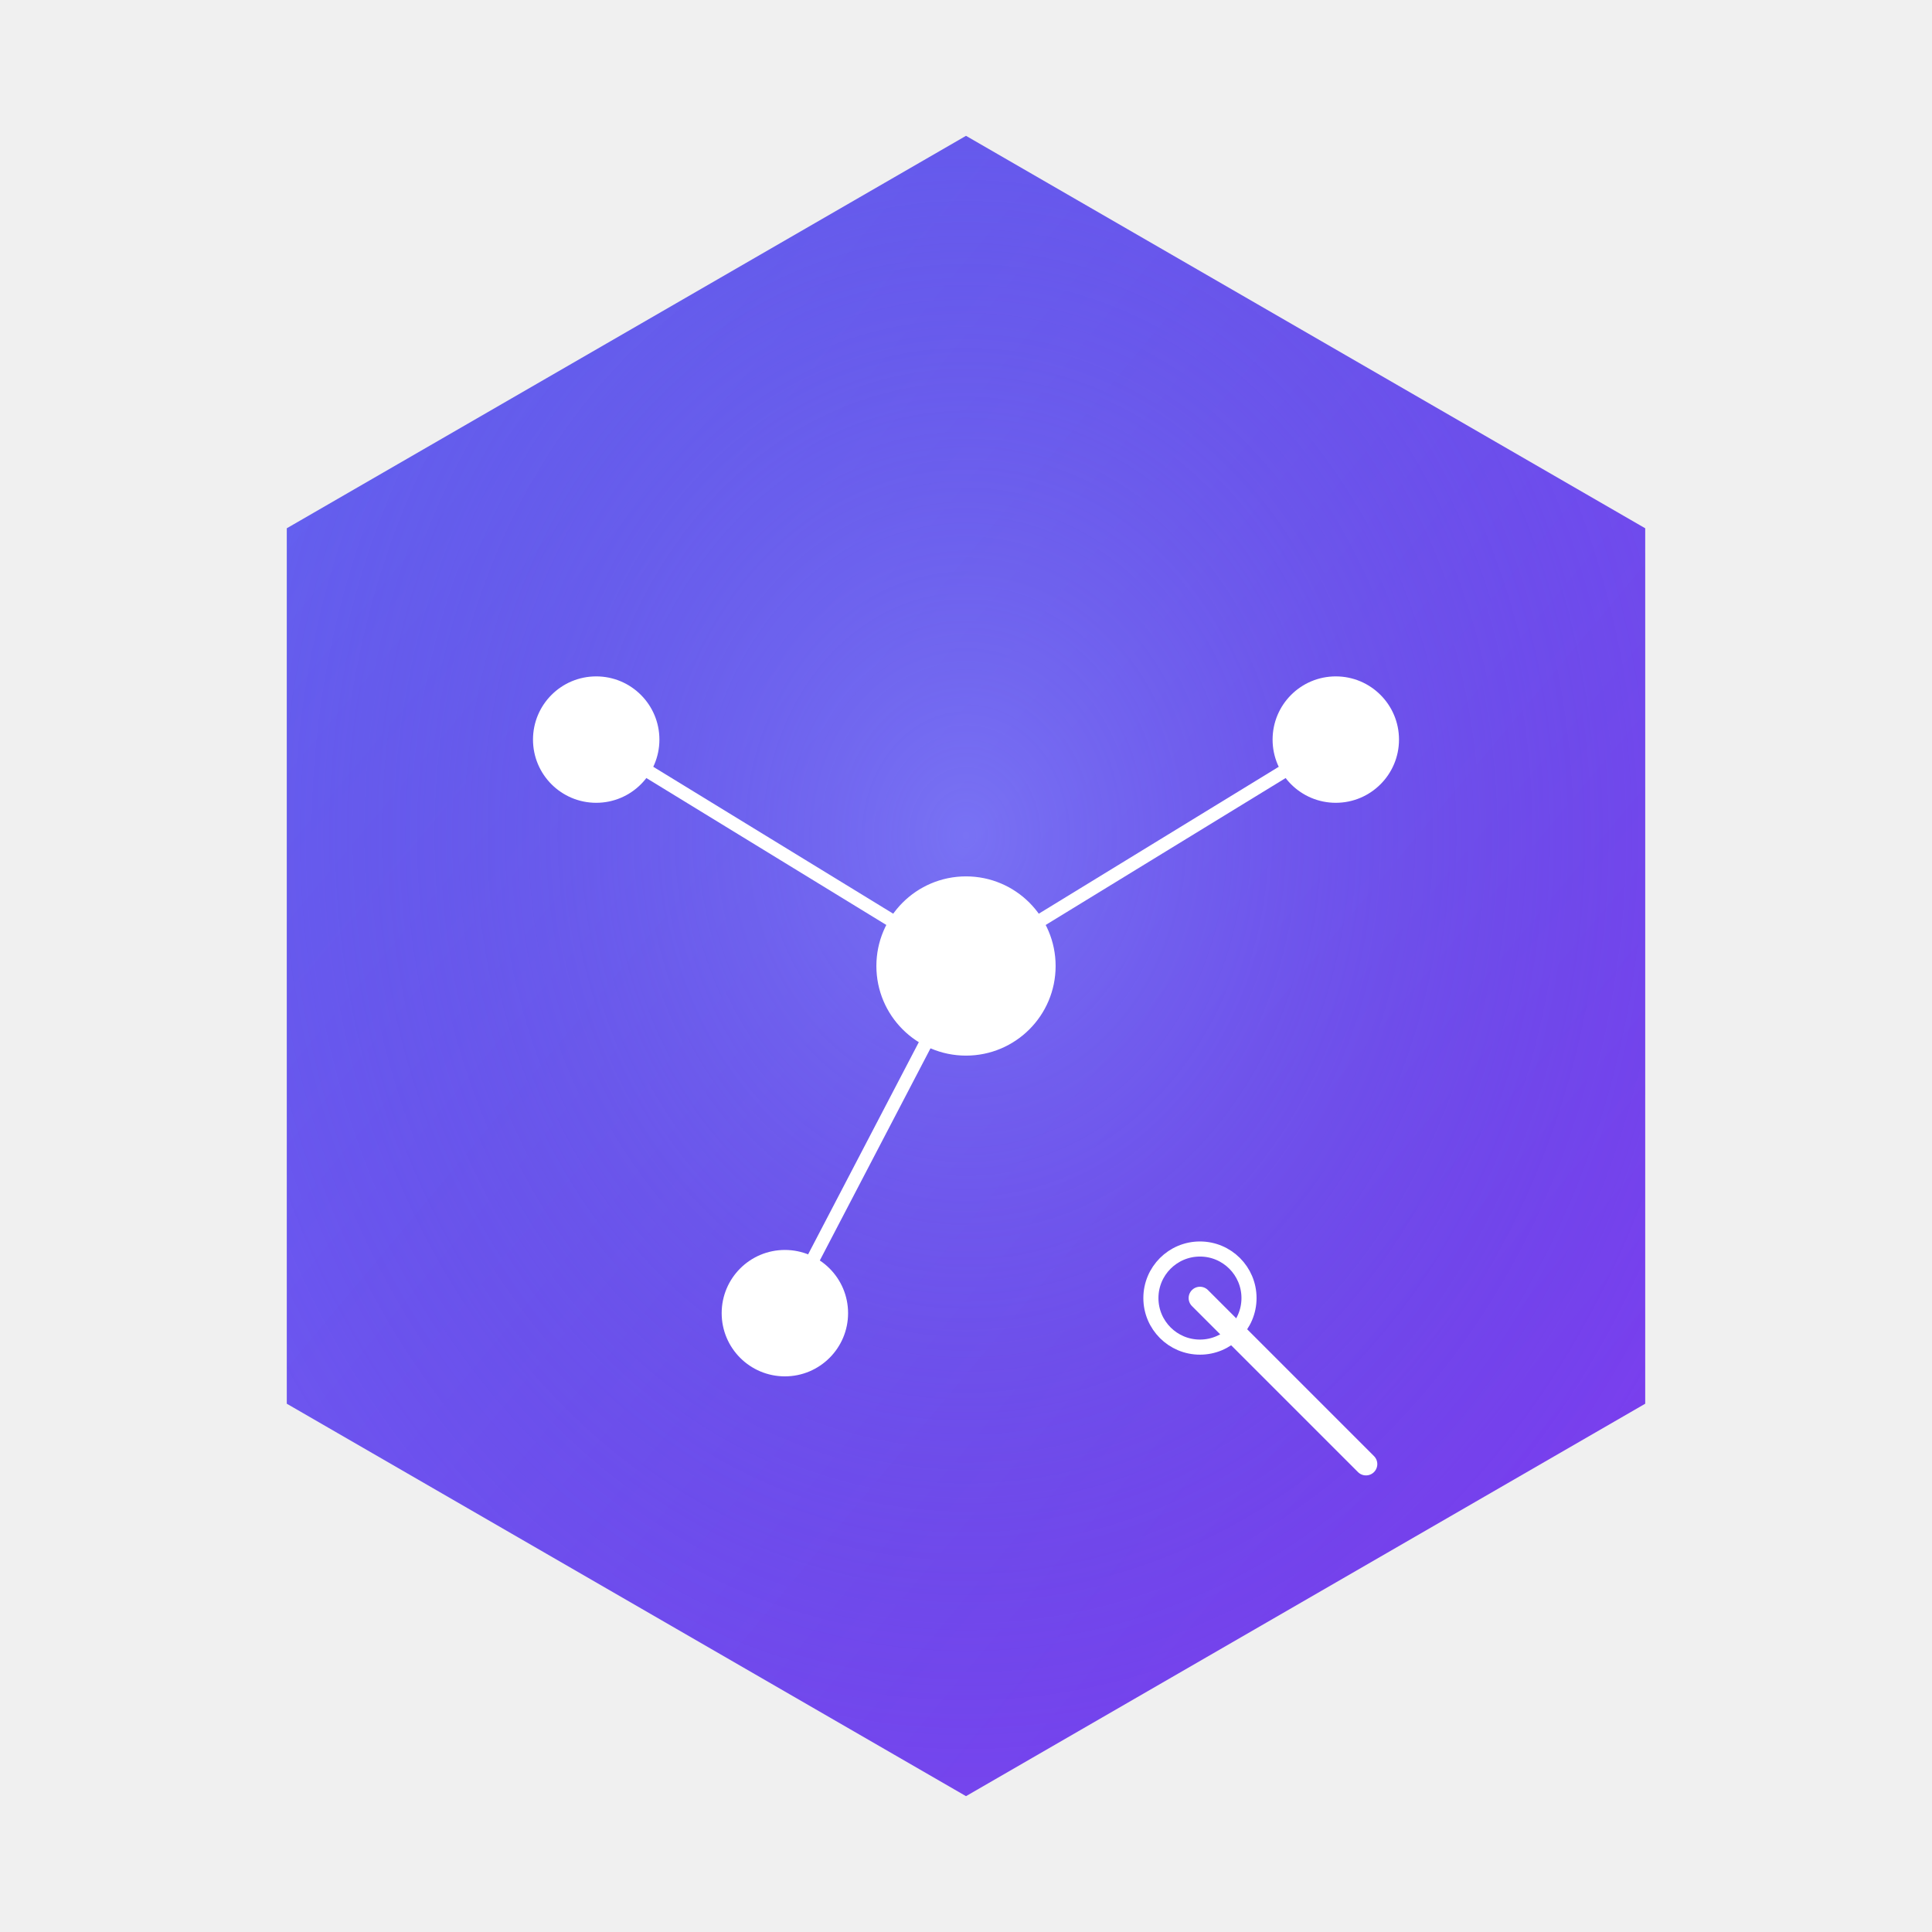
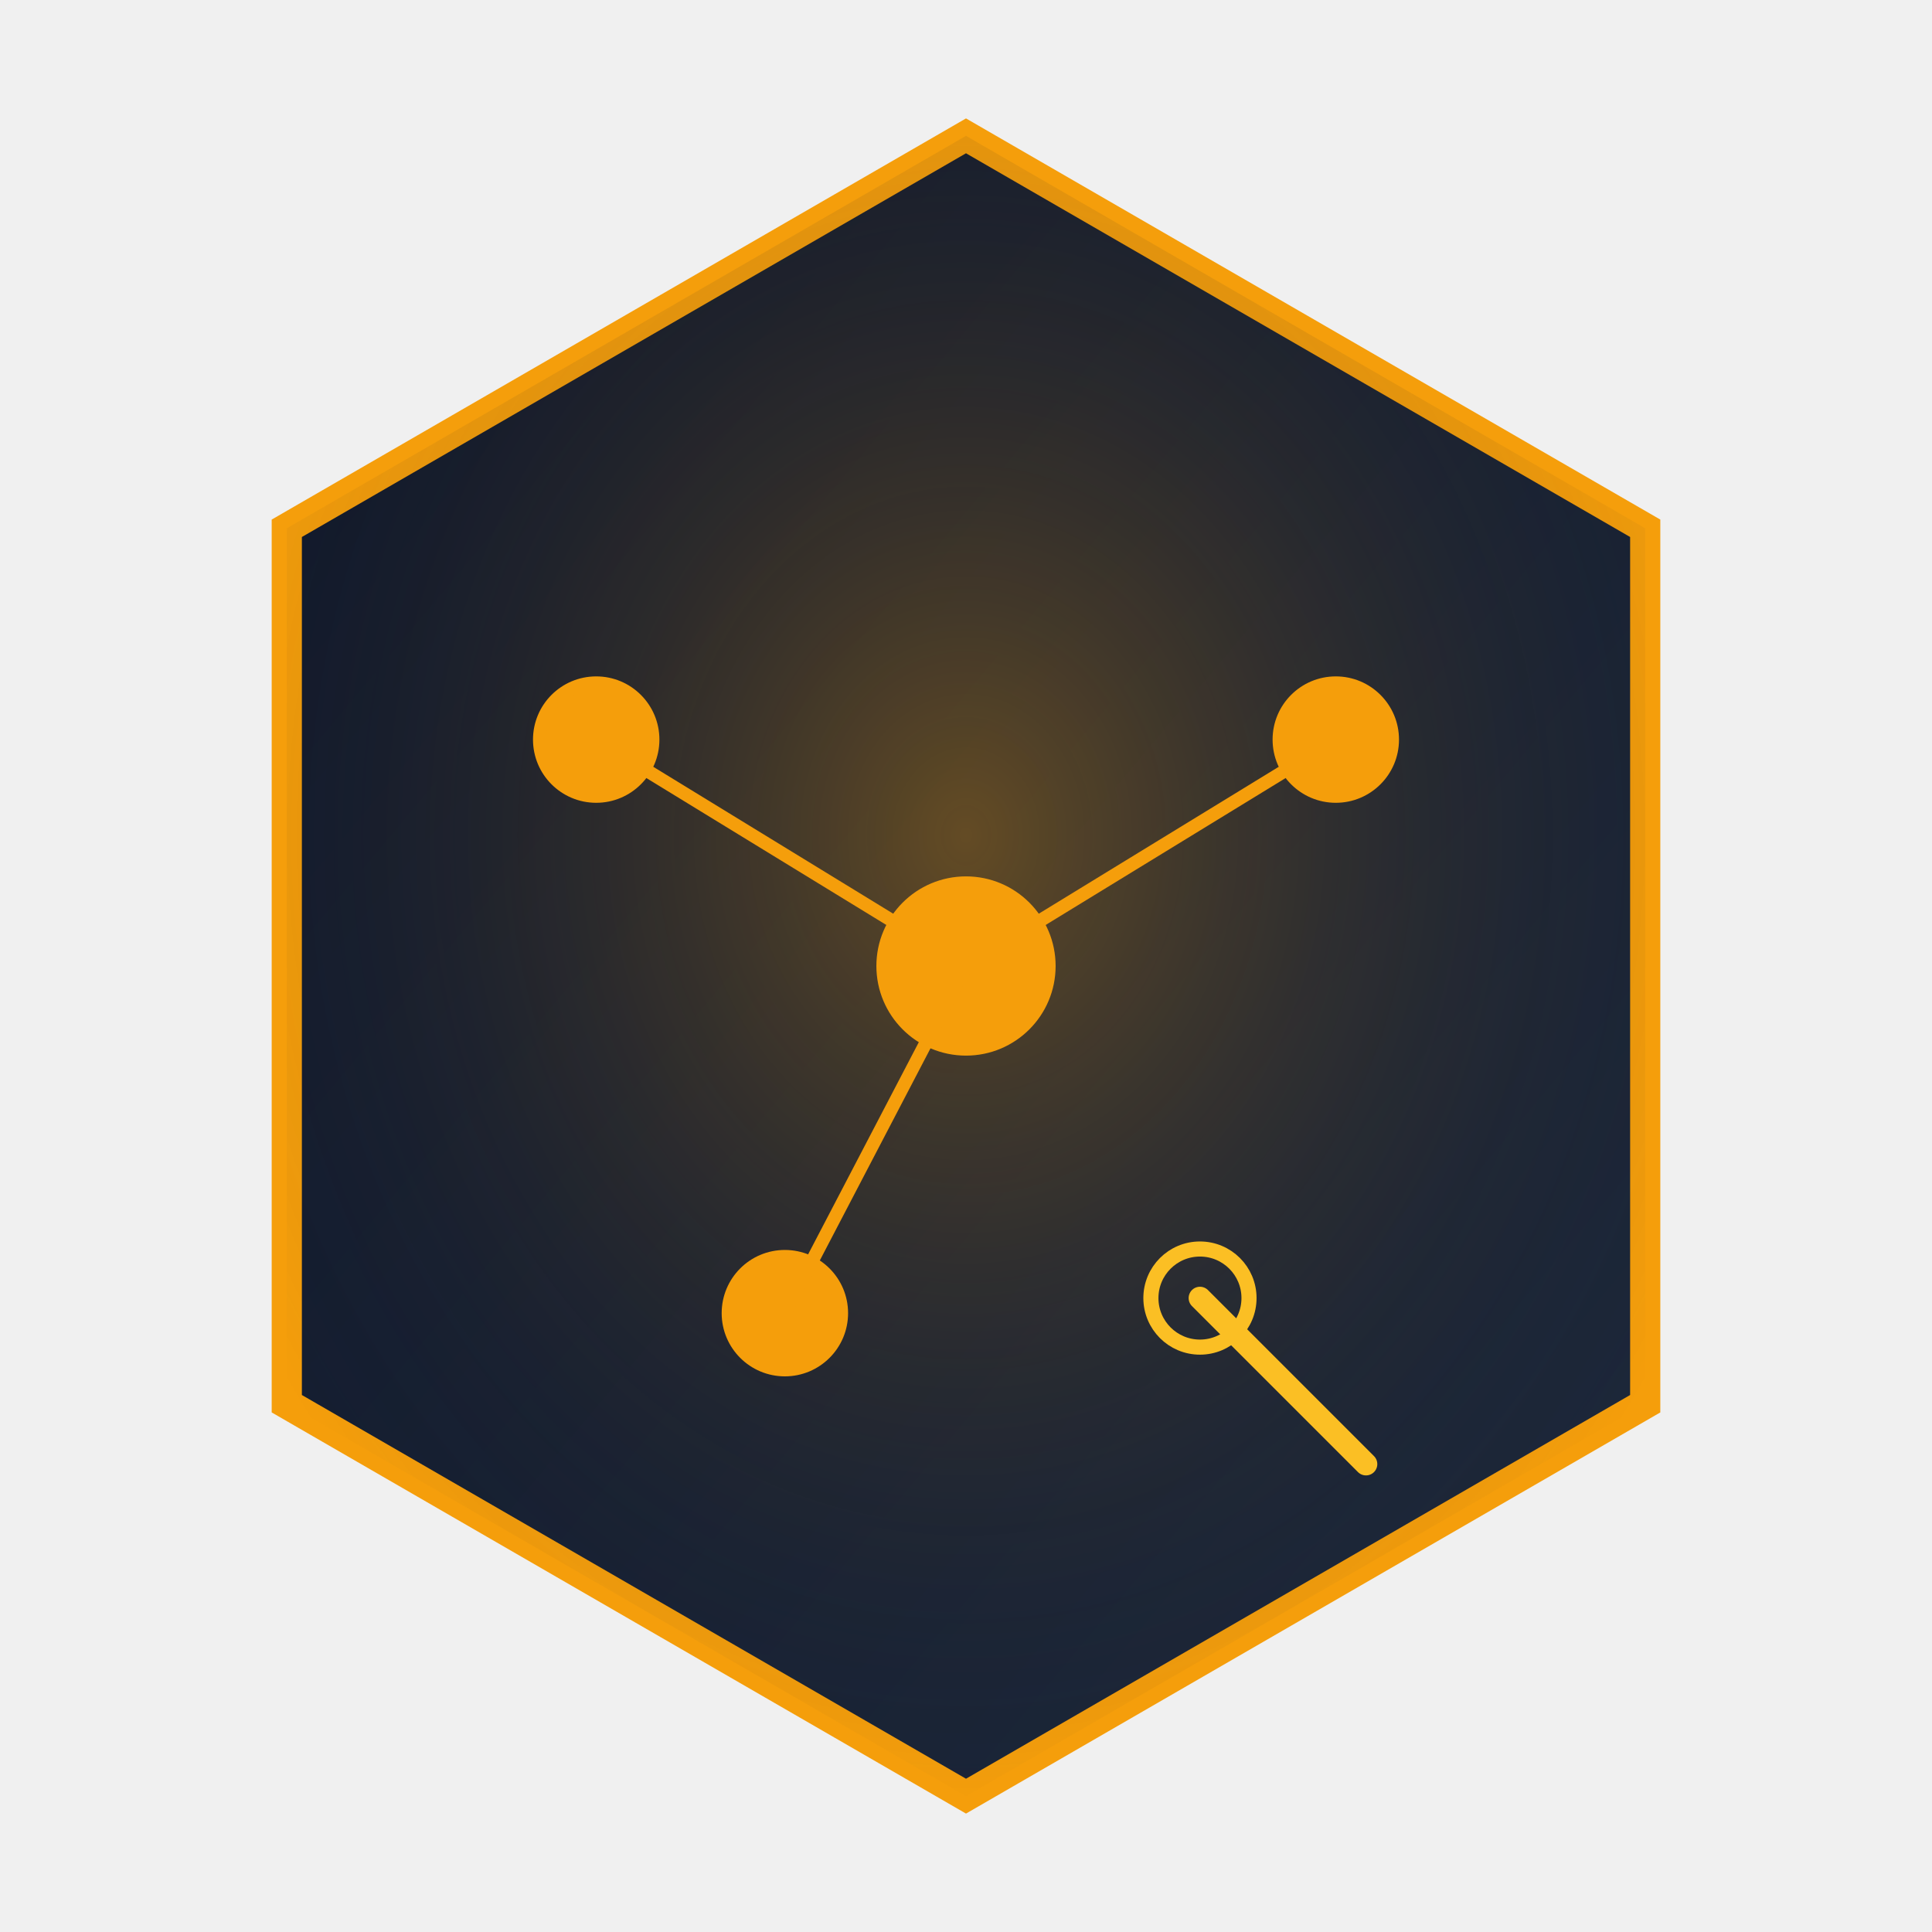
<svg xmlns="http://www.w3.org/2000/svg" viewBox="0 0 512 512" width="512" height="512">
  <defs>
    <linearGradient id="hex" x1="0" y1="0" x2="1" y2="1">
-       <stop offset="0" stop-color="#6366f1" />
-       <stop offset="1" stop-color="#7c3aed" />
+       <stop offset="0" stop-color="#0f172a" />
+       <stop offset="1" stop-color="#1e293b" />
    </linearGradient>
    <radialGradient id="glow" cx="0.5" cy="0.42" r="0.6">
-       <stop offset="0" stop-color="#818cf8" stop-opacity="0.55" />
-       <stop offset="1" stop-color="#4338ca" stop-opacity="0" />
+       <stop offset="0" stop-color="#f59e0b" stop-opacity="0.35" />
+       <stop offset="1" stop-color="#0f172a" stop-opacity="0" />
    </radialGradient>
  </defs>
-   <polygon points="256,36 436,140 436,372 256,476 76,372 76,140" fill="url(#hex)" />
+   <polygon points="256,36 436,140 436,372 256,476 76,372 76,140" fill="url(#hex)" stroke="#f59e0b" stroke-width="8" />
  <polygon points="256,36 436,140 436,372 256,476 76,372 76,140" fill="url(#glow)" />
-   <g stroke="#ffffff" stroke-width="3.5" fill="#ffffff">
+   <g stroke="#f59e0b" stroke-width="3.5" fill="#f59e0b">
    <circle cx="256" cy="256" r="22" />
    <circle cx="158" cy="196" r="15" />
    <circle cx="354" cy="196" r="15" />
    <circle cx="208" cy="348" r="15" />
-     <circle cx="318" cy="344" r="13" fill="none" stroke="#ffffff" stroke-width="4" />
+     <circle cx="318" cy="344" r="13" fill="none" stroke="#fbbf24" stroke-width="4" />
    <line x1="256" y1="256" x2="158" y2="196" fill="none" />
    <line x1="256" y1="256" x2="354" y2="196" fill="none" />
    <line x1="256" y1="256" x2="208" y2="348" fill="none" />
-     <line x1="318" y1="344" x2="362" y2="388" fill="none" stroke-linecap="round" stroke-width="6" />
+     <line x1="318" y1="344" x2="362" y2="388" fill="none" stroke-linecap="round" stroke-width="6" stroke="#fbbf24" />
  </g>
</svg>
